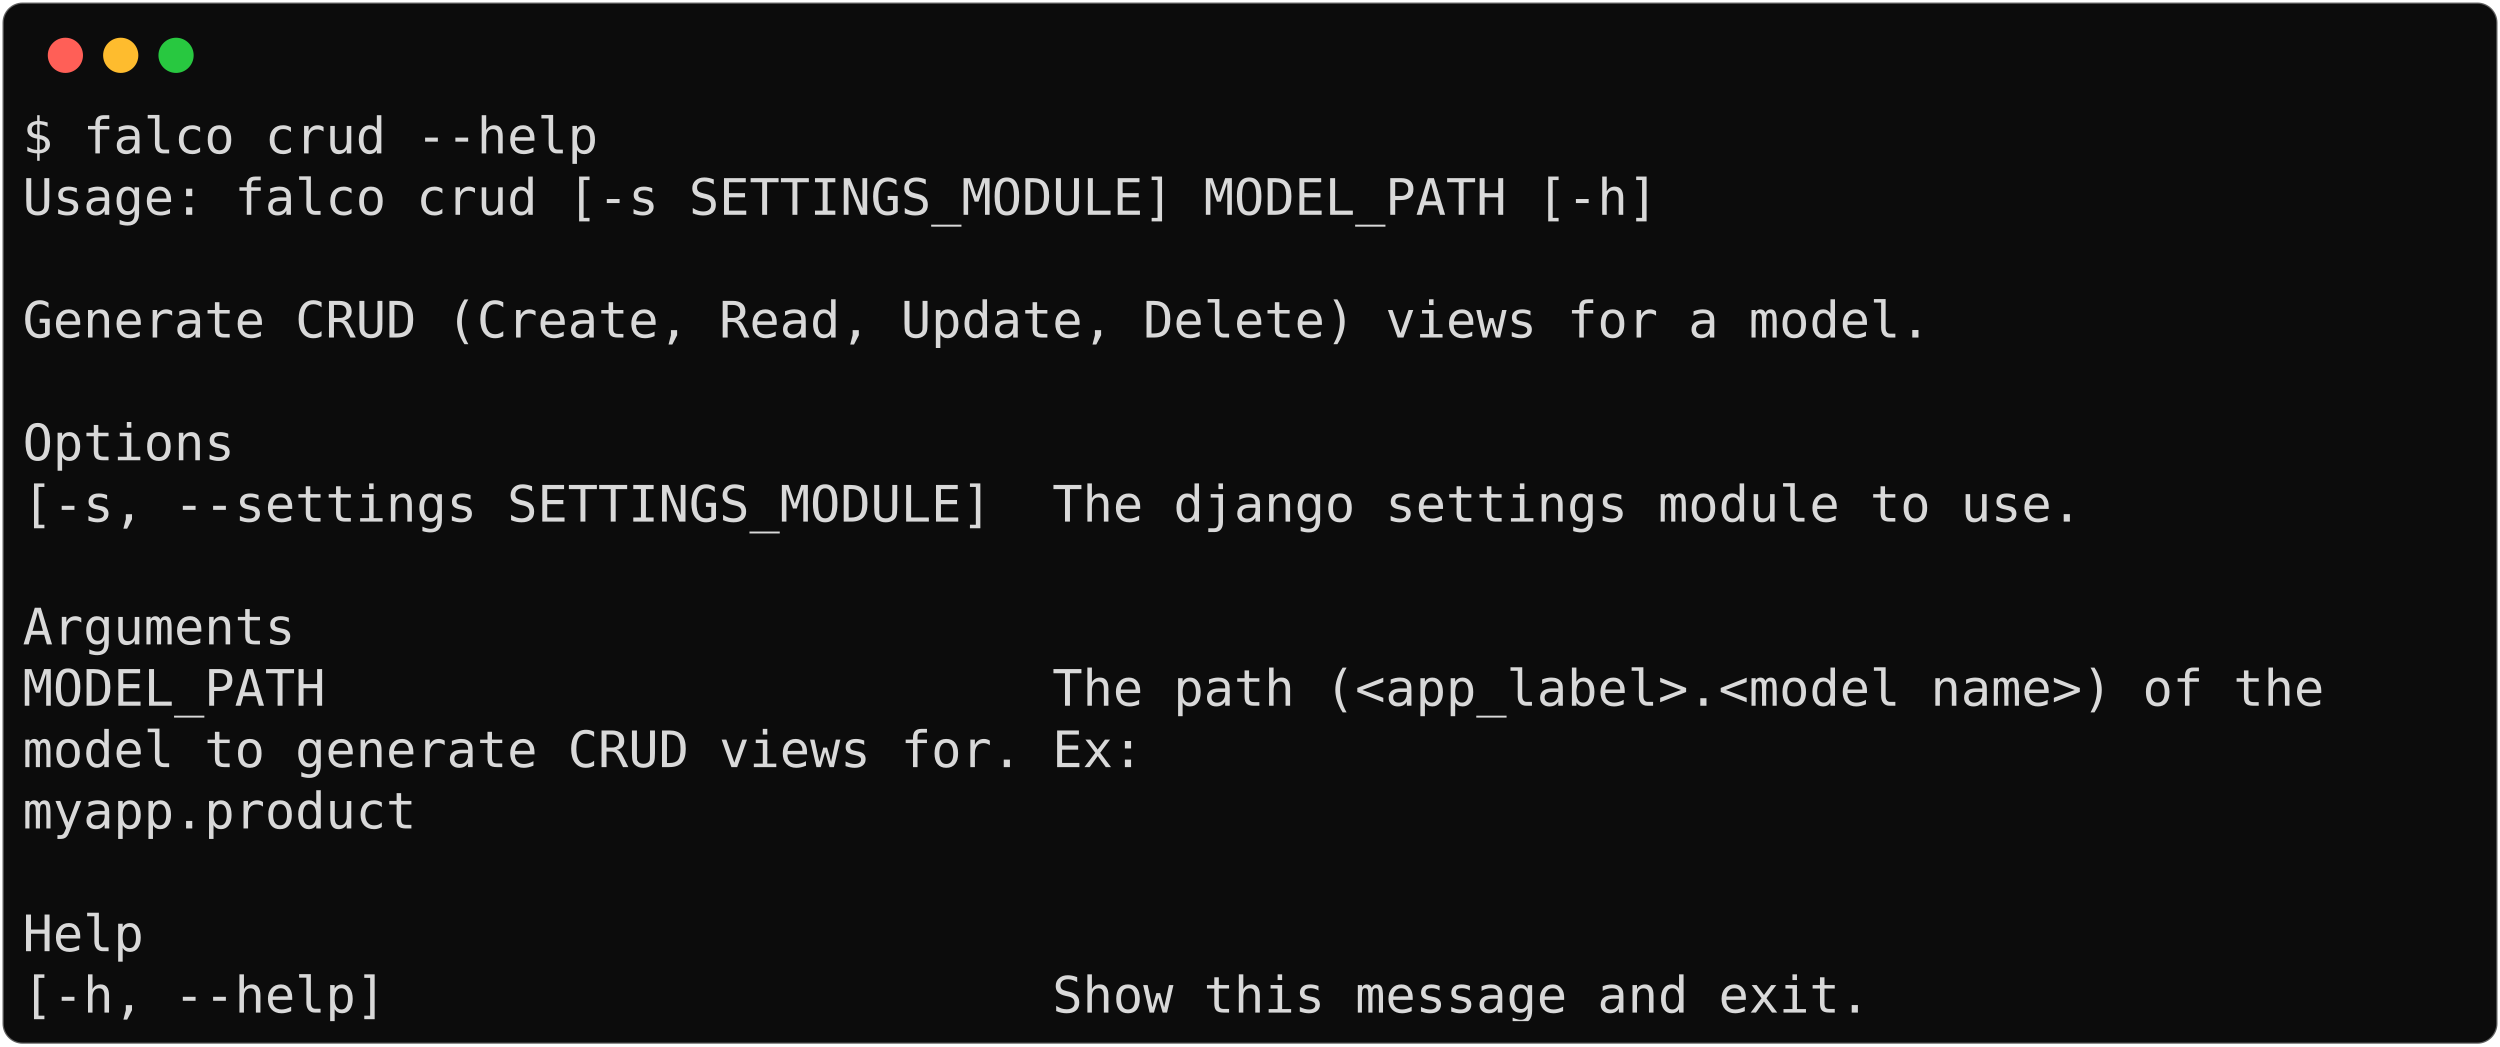
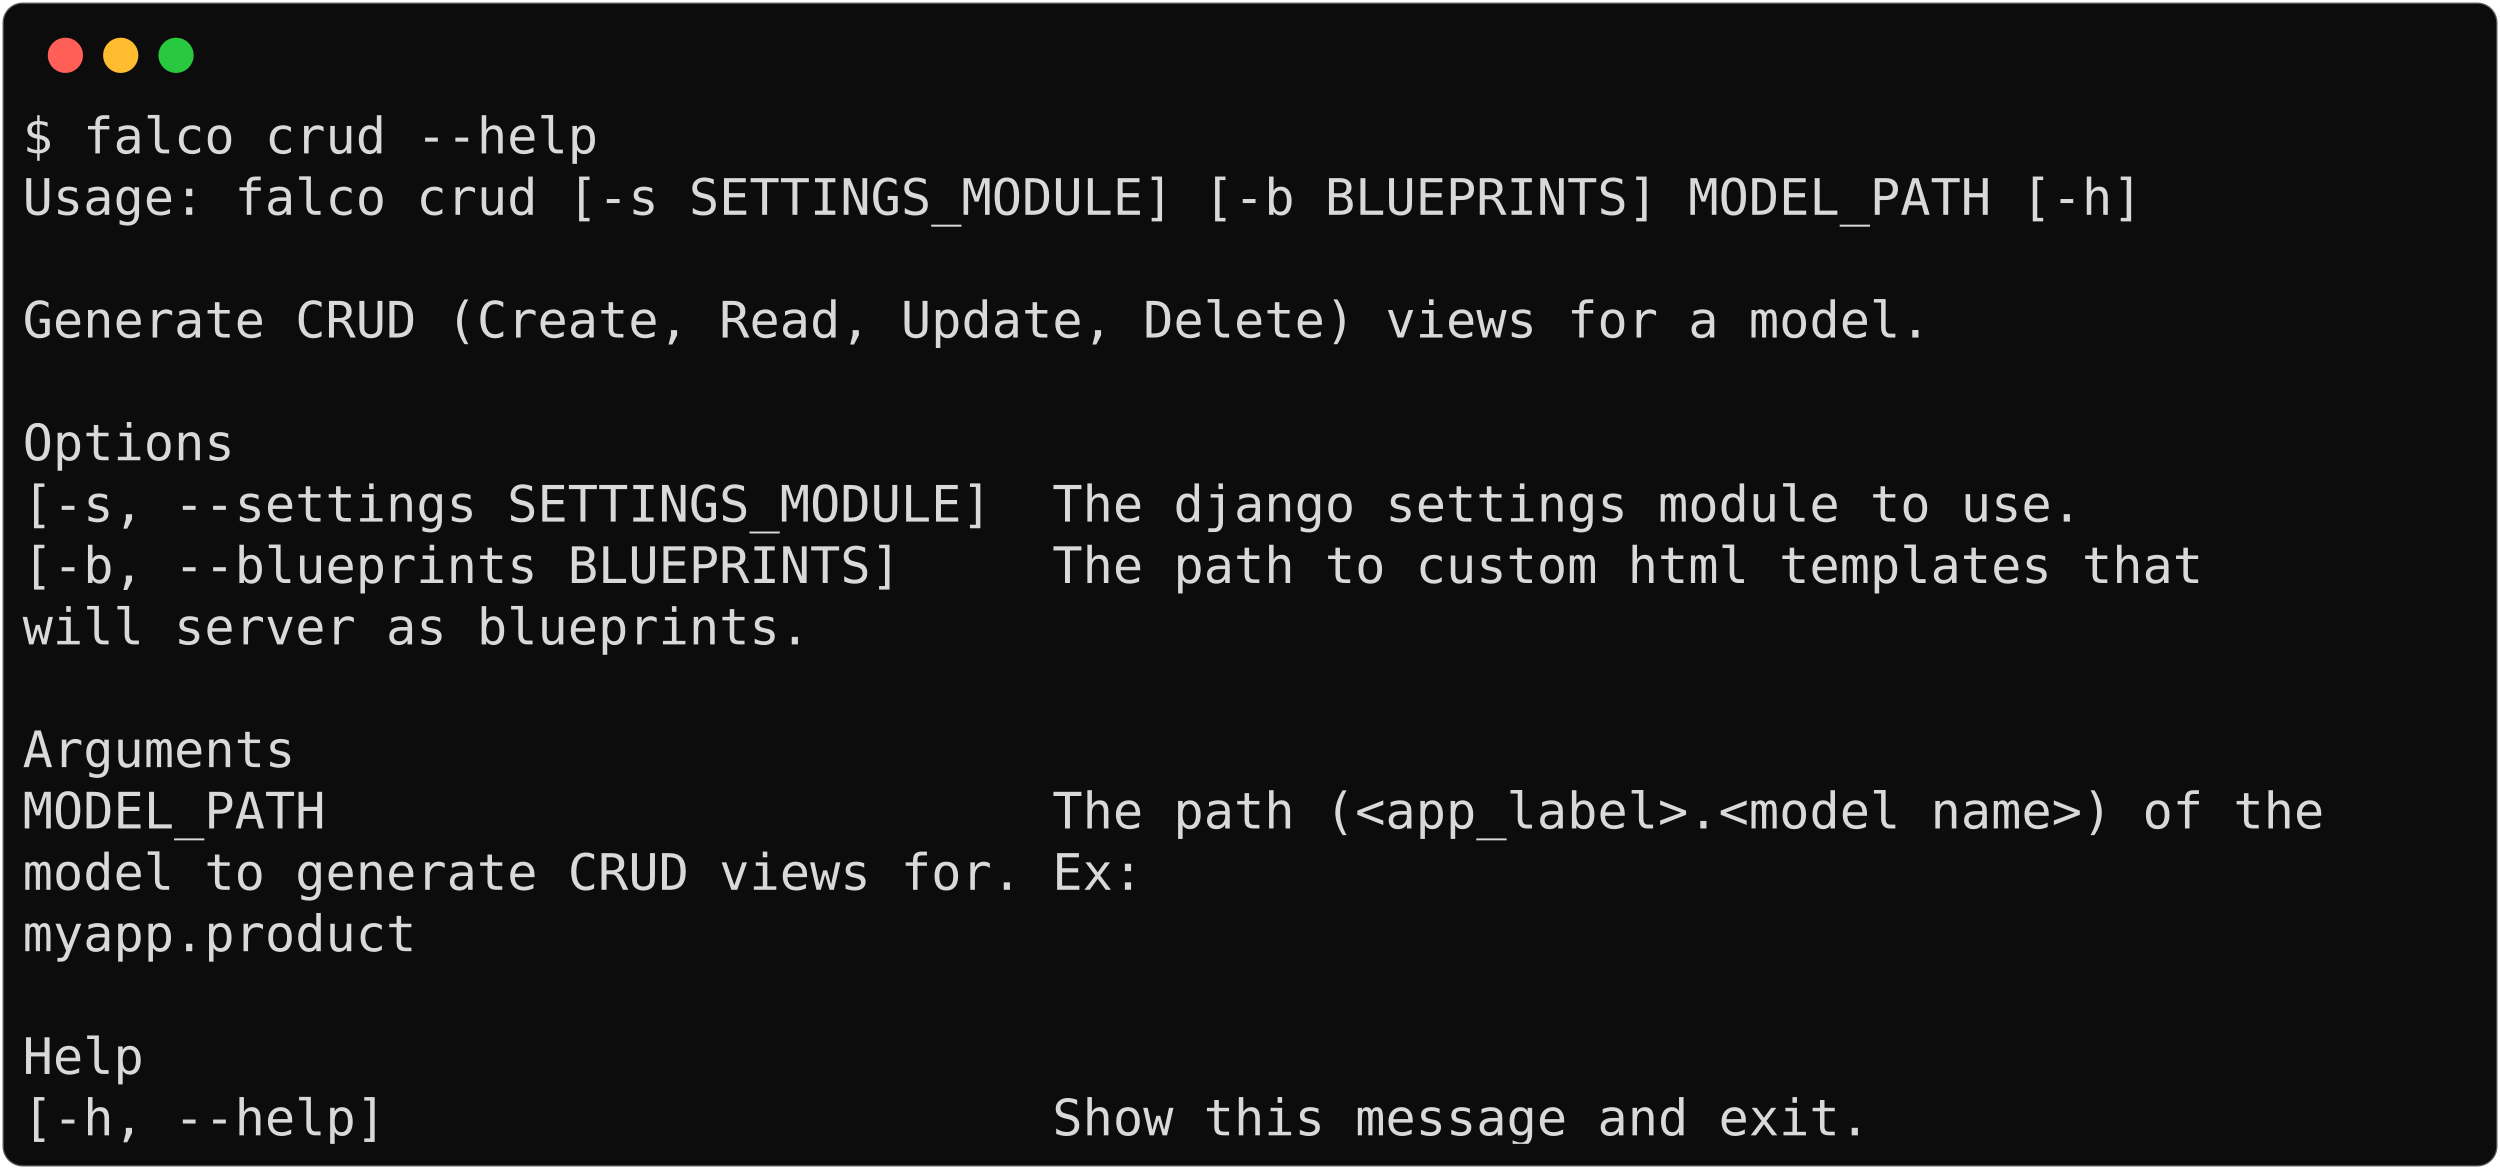
- <svg xmlns="http://www.w3.org/2000/svg" class="rich-terminal" viewBox="0 0 994 416.0">
+ <svg xmlns="http://www.w3.org/2000/svg" class="rich-terminal" viewBox="0 0 994 464.8">
  <style>

    @font-face {
        font-family: "Fira Code";
        src: local("FiraCode-Regular"),
                url("https://cdnjs.cloudflare.com/ajax/libs/firacode/6.2.0/woff2/FiraCode-Regular.woff2") format("woff2"),
                url("https://cdnjs.cloudflare.com/ajax/libs/firacode/6.2.0/woff/FiraCode-Regular.woff") format("woff");
        font-style: normal;
        font-weight: 400;
    }
    @font-face {
        font-family: "Fira Code";
        src: local("FiraCode-Bold"),
                url("https://cdnjs.cloudflare.com/ajax/libs/firacode/6.2.0/woff2/FiraCode-Bold.woff2") format("woff2"),
                url("https://cdnjs.cloudflare.com/ajax/libs/firacode/6.2.0/woff/FiraCode-Bold.woff") format("woff");
        font-style: bold;
        font-weight: 700;
    }

-     .terminal-1075069136-matrix {
+     .terminal-2349366962-matrix {
        font-family: Fira Code, monospace;
        font-size: 20px;
        line-height: 24.4px;
        font-variant-east-asian: full-width;
    }

-     .terminal-1075069136-title {
+     .terminal-2349366962-title {
        font-size: 18px;
        font-weight: bold;
        font-family: arial;
    }

-     .terminal-1075069136-r1 { fill: #d9d9d9 }
+     .terminal-2349366962-r1 { fill: #d9d9d9 }
    </style>
  <defs>
-     <clipPath id="terminal-1075069136-clip-terminal">
-       <rect x="0" y="0" width="975.0" height="365.0" />
+     <clipPath id="terminal-2349366962-clip-terminal">
+       <rect x="0" y="0" width="975.0" height="413.8" />
    </clipPath>
-     <clipPath id="terminal-1075069136-line-0">
+     <clipPath id="terminal-2349366962-line-0">
      <rect x="0" y="1.5" width="976" height="24.65" />
    </clipPath>
-     <clipPath id="terminal-1075069136-line-1">
+     <clipPath id="terminal-2349366962-line-1">
      <rect x="0" y="25.9" width="976" height="24.65" />
    </clipPath>
-     <clipPath id="terminal-1075069136-line-2">
+     <clipPath id="terminal-2349366962-line-2">
      <rect x="0" y="50.3" width="976" height="24.65" />
    </clipPath>
-     <clipPath id="terminal-1075069136-line-3">
+     <clipPath id="terminal-2349366962-line-3">
      <rect x="0" y="74.7" width="976" height="24.65" />
    </clipPath>
-     <clipPath id="terminal-1075069136-line-4">
+     <clipPath id="terminal-2349366962-line-4">
      <rect x="0" y="99.1" width="976" height="24.65" />
    </clipPath>
-     <clipPath id="terminal-1075069136-line-5">
+     <clipPath id="terminal-2349366962-line-5">
      <rect x="0" y="123.5" width="976" height="24.65" />
    </clipPath>
-     <clipPath id="terminal-1075069136-line-6">
+     <clipPath id="terminal-2349366962-line-6">
      <rect x="0" y="147.9" width="976" height="24.65" />
    </clipPath>
-     <clipPath id="terminal-1075069136-line-7">
+     <clipPath id="terminal-2349366962-line-7">
      <rect x="0" y="172.3" width="976" height="24.65" />
    </clipPath>
-     <clipPath id="terminal-1075069136-line-8">
+     <clipPath id="terminal-2349366962-line-8">
      <rect x="0" y="196.7" width="976" height="24.65" />
    </clipPath>
-     <clipPath id="terminal-1075069136-line-9">
+     <clipPath id="terminal-2349366962-line-9">
      <rect x="0" y="221.1" width="976" height="24.65" />
    </clipPath>
-     <clipPath id="terminal-1075069136-line-10">
+     <clipPath id="terminal-2349366962-line-10">
      <rect x="0" y="245.5" width="976" height="24.65" />
    </clipPath>
-     <clipPath id="terminal-1075069136-line-11">
+     <clipPath id="terminal-2349366962-line-11">
      <rect x="0" y="269.9" width="976" height="24.65" />
    </clipPath>
-     <clipPath id="terminal-1075069136-line-12">
+     <clipPath id="terminal-2349366962-line-12">
      <rect x="0" y="294.3" width="976" height="24.65" />
    </clipPath>
-     <clipPath id="terminal-1075069136-line-13">
+     <clipPath id="terminal-2349366962-line-13">
      <rect x="0" y="318.7" width="976" height="24.65" />
    </clipPath>
+     <clipPath id="terminal-2349366962-line-14">
+       <rect x="0" y="343.1" width="976" height="24.65" />
+     </clipPath>
+     <clipPath id="terminal-2349366962-line-15">
+       <rect x="0" y="367.5" width="976" height="24.65" />
+     </clipPath>
  </defs>
-   <rect fill="#0c0c0c" stroke="rgba(255,255,255,0.35)" stroke-width="1" x="1" y="1" width="992" height="414" rx="8" />
+   <rect fill="#0c0c0c" stroke="rgba(255,255,255,0.35)" stroke-width="1" x="1" y="1" width="992" height="462.8" rx="8" />
  <g transform="translate(26,22)">
    <circle cx="0" cy="0" r="7" fill="#ff5f57" />
    <circle cx="22" cy="0" r="7" fill="#febc2e" />
    <circle cx="44" cy="0" r="7" fill="#28c840" />
  </g>
-   <g transform="translate(9, 41)" clip-path="url(#terminal-1075069136-clip-terminal)">
-     <g class="terminal-1075069136-matrix">
-       <text class="terminal-1075069136-r1" x="0" y="20" textLength="231.8" clip-path="url(#terminal-1075069136-line-0)">$ falco crud --help</text>
-       <text class="terminal-1075069136-r1" x="976" y="20" textLength="12.2" clip-path="url(#terminal-1075069136-line-0)">
+   <g transform="translate(9, 41)" clip-path="url(#terminal-2349366962-clip-terminal)">
+     <g class="terminal-2349366962-matrix">
+       <text class="terminal-2349366962-r1" x="0" y="20" textLength="231.8" clip-path="url(#terminal-2349366962-line-0)">$ falco crud --help</text>
+       <text class="terminal-2349366962-r1" x="976" y="20" textLength="12.2" clip-path="url(#terminal-2349366962-line-0)">
</text>
-       <text class="terminal-1075069136-r1" x="0" y="44.4" textLength="658.8" clip-path="url(#terminal-1075069136-line-1)">Usage: falco crud [-s SETTINGS_MODULE] MODEL_PATH [-h]</text>
-       <text class="terminal-1075069136-r1" x="976" y="44.4" textLength="12.2" clip-path="url(#terminal-1075069136-line-1)">
+       <text class="terminal-2349366962-r1" x="0" y="44.4" textLength="854" clip-path="url(#terminal-2349366962-line-1)">Usage: falco crud [-s SETTINGS_MODULE] [-b BLUEPRINTS] MODEL_PATH [-h]</text>
+       <text class="terminal-2349366962-r1" x="976" y="44.4" textLength="12.2" clip-path="url(#terminal-2349366962-line-1)">
</text>
-       <text class="terminal-1075069136-r1" x="976" y="68.8" textLength="12.2" clip-path="url(#terminal-1075069136-line-2)">
+       <text class="terminal-2349366962-r1" x="976" y="68.8" textLength="12.2" clip-path="url(#terminal-2349366962-line-2)">
</text>
-       <text class="terminal-1075069136-r1" x="0" y="93.2" textLength="976" clip-path="url(#terminal-1075069136-line-3)">  Generate CRUD (Create, Read, Update, Delete) views for a model.               </text>
-       <text class="terminal-1075069136-r1" x="976" y="93.2" textLength="12.2" clip-path="url(#terminal-1075069136-line-3)">
+       <text class="terminal-2349366962-r1" x="0" y="93.2" textLength="976" clip-path="url(#terminal-2349366962-line-3)">  Generate CRUD (Create, Read, Update, Delete) views for a model.               </text>
+       <text class="terminal-2349366962-r1" x="976" y="93.2" textLength="12.2" clip-path="url(#terminal-2349366962-line-3)">
</text>
-       <text class="terminal-1075069136-r1" x="976" y="117.6" textLength="12.2" clip-path="url(#terminal-1075069136-line-4)">
+       <text class="terminal-2349366962-r1" x="976" y="117.6" textLength="12.2" clip-path="url(#terminal-2349366962-line-4)">
</text>
-       <text class="terminal-1075069136-r1" x="0" y="142" textLength="976" clip-path="url(#terminal-1075069136-line-5)">  Options                                                                       </text>
-       <text class="terminal-1075069136-r1" x="976" y="142" textLength="12.2" clip-path="url(#terminal-1075069136-line-5)">
+       <text class="terminal-2349366962-r1" x="0" y="142" textLength="976" clip-path="url(#terminal-2349366962-line-5)">  Options                                                                       </text>
+       <text class="terminal-2349366962-r1" x="976" y="142" textLength="12.2" clip-path="url(#terminal-2349366962-line-5)">
</text>
-       <text class="terminal-1075069136-r1" x="0" y="166.4" textLength="976" clip-path="url(#terminal-1075069136-line-6)">    [-s, --settings SETTINGS_MODULE]  The django settings module to use.        </text>
-       <text class="terminal-1075069136-r1" x="976" y="166.4" textLength="12.2" clip-path="url(#terminal-1075069136-line-6)">
+       <text class="terminal-2349366962-r1" x="0" y="166.4" textLength="976" clip-path="url(#terminal-2349366962-line-6)">    [-s, --settings SETTINGS_MODULE]  The django settings module to use.        </text>
+       <text class="terminal-2349366962-r1" x="976" y="166.4" textLength="12.2" clip-path="url(#terminal-2349366962-line-6)">
</text>
-       <text class="terminal-1075069136-r1" x="976" y="190.8" textLength="12.2" clip-path="url(#terminal-1075069136-line-7)">
+       <text class="terminal-2349366962-r1" x="0" y="190.8" textLength="976" clip-path="url(#terminal-2349366962-line-7)">    [-b, --blueprints BLUEPRINTS]     The path to custom html templates that    </text>
+       <text class="terminal-2349366962-r1" x="976" y="190.8" textLength="12.2" clip-path="url(#terminal-2349366962-line-7)">
</text>
-       <text class="terminal-1075069136-r1" x="0" y="215.2" textLength="976" clip-path="url(#terminal-1075069136-line-8)">  Arguments                                                                     </text>
-       <text class="terminal-1075069136-r1" x="976" y="215.2" textLength="12.2" clip-path="url(#terminal-1075069136-line-8)">
+       <text class="terminal-2349366962-r1" x="0" y="215.2" textLength="976" clip-path="url(#terminal-2349366962-line-8)">                                      will server as blueprints.                </text>
+       <text class="terminal-2349366962-r1" x="976" y="215.2" textLength="12.2" clip-path="url(#terminal-2349366962-line-8)">
</text>
-       <text class="terminal-1075069136-r1" x="0" y="239.6" textLength="976" clip-path="url(#terminal-1075069136-line-9)">    MODEL_PATH                        The path (&lt;app_label&gt;.&lt;model name&gt;) of the</text>
-       <text class="terminal-1075069136-r1" x="976" y="239.6" textLength="12.2" clip-path="url(#terminal-1075069136-line-9)">
+       <text class="terminal-2349366962-r1" x="976" y="239.6" textLength="12.2" clip-path="url(#terminal-2349366962-line-9)">
</text>
-       <text class="terminal-1075069136-r1" x="0" y="264" textLength="976" clip-path="url(#terminal-1075069136-line-10)">                                      model to generate CRUD views for. Ex:     </text>
-       <text class="terminal-1075069136-r1" x="976" y="264" textLength="12.2" clip-path="url(#terminal-1075069136-line-10)">
+       <text class="terminal-2349366962-r1" x="0" y="264" textLength="976" clip-path="url(#terminal-2349366962-line-10)">  Arguments                                                                     </text>
+       <text class="terminal-2349366962-r1" x="976" y="264" textLength="12.2" clip-path="url(#terminal-2349366962-line-10)">
</text>
-       <text class="terminal-1075069136-r1" x="0" y="288.4" textLength="976" clip-path="url(#terminal-1075069136-line-11)">                                      myapp.product                             </text>
-       <text class="terminal-1075069136-r1" x="976" y="288.4" textLength="12.2" clip-path="url(#terminal-1075069136-line-11)">
+       <text class="terminal-2349366962-r1" x="0" y="288.4" textLength="976" clip-path="url(#terminal-2349366962-line-11)">    MODEL_PATH                        The path (&lt;app_label&gt;.&lt;model name&gt;) of the</text>
+       <text class="terminal-2349366962-r1" x="976" y="288.4" textLength="12.2" clip-path="url(#terminal-2349366962-line-11)">
</text>
-       <text class="terminal-1075069136-r1" x="976" y="312.8" textLength="12.2" clip-path="url(#terminal-1075069136-line-12)">
+       <text class="terminal-2349366962-r1" x="0" y="312.8" textLength="976" clip-path="url(#terminal-2349366962-line-12)">                                      model to generate CRUD views for. Ex:     </text>
+       <text class="terminal-2349366962-r1" x="976" y="312.8" textLength="12.2" clip-path="url(#terminal-2349366962-line-12)">
</text>
-       <text class="terminal-1075069136-r1" x="0" y="337.2" textLength="976" clip-path="url(#terminal-1075069136-line-13)">  Help                                                                          </text>
-       <text class="terminal-1075069136-r1" x="976" y="337.2" textLength="12.2" clip-path="url(#terminal-1075069136-line-13)">
+       <text class="terminal-2349366962-r1" x="0" y="337.2" textLength="976" clip-path="url(#terminal-2349366962-line-13)">                                      myapp.product                             </text>
+       <text class="terminal-2349366962-r1" x="976" y="337.2" textLength="12.2" clip-path="url(#terminal-2349366962-line-13)">
</text>
-       <text class="terminal-1075069136-r1" x="0" y="361.6" textLength="793" clip-path="url(#terminal-1075069136-line-14)">    [-h, --help]                      Show this message and exit.</text>
-       <text class="terminal-1075069136-r1" x="976" y="361.6" textLength="12.2" clip-path="url(#terminal-1075069136-line-14)">
+       <text class="terminal-2349366962-r1" x="976" y="361.6" textLength="12.2" clip-path="url(#terminal-2349366962-line-14)">
+ </text>
+       <text class="terminal-2349366962-r1" x="0" y="386" textLength="976" clip-path="url(#terminal-2349366962-line-15)">  Help                                                                          </text>
+       <text class="terminal-2349366962-r1" x="976" y="386" textLength="12.2" clip-path="url(#terminal-2349366962-line-15)">
+ </text>
+       <text class="terminal-2349366962-r1" x="0" y="410.4" textLength="793" clip-path="url(#terminal-2349366962-line-16)">    [-h, --help]                      Show this message and exit.</text>
+       <text class="terminal-2349366962-r1" x="976" y="410.4" textLength="12.2" clip-path="url(#terminal-2349366962-line-16)">
</text>
    </g>
  </g>
</svg>
